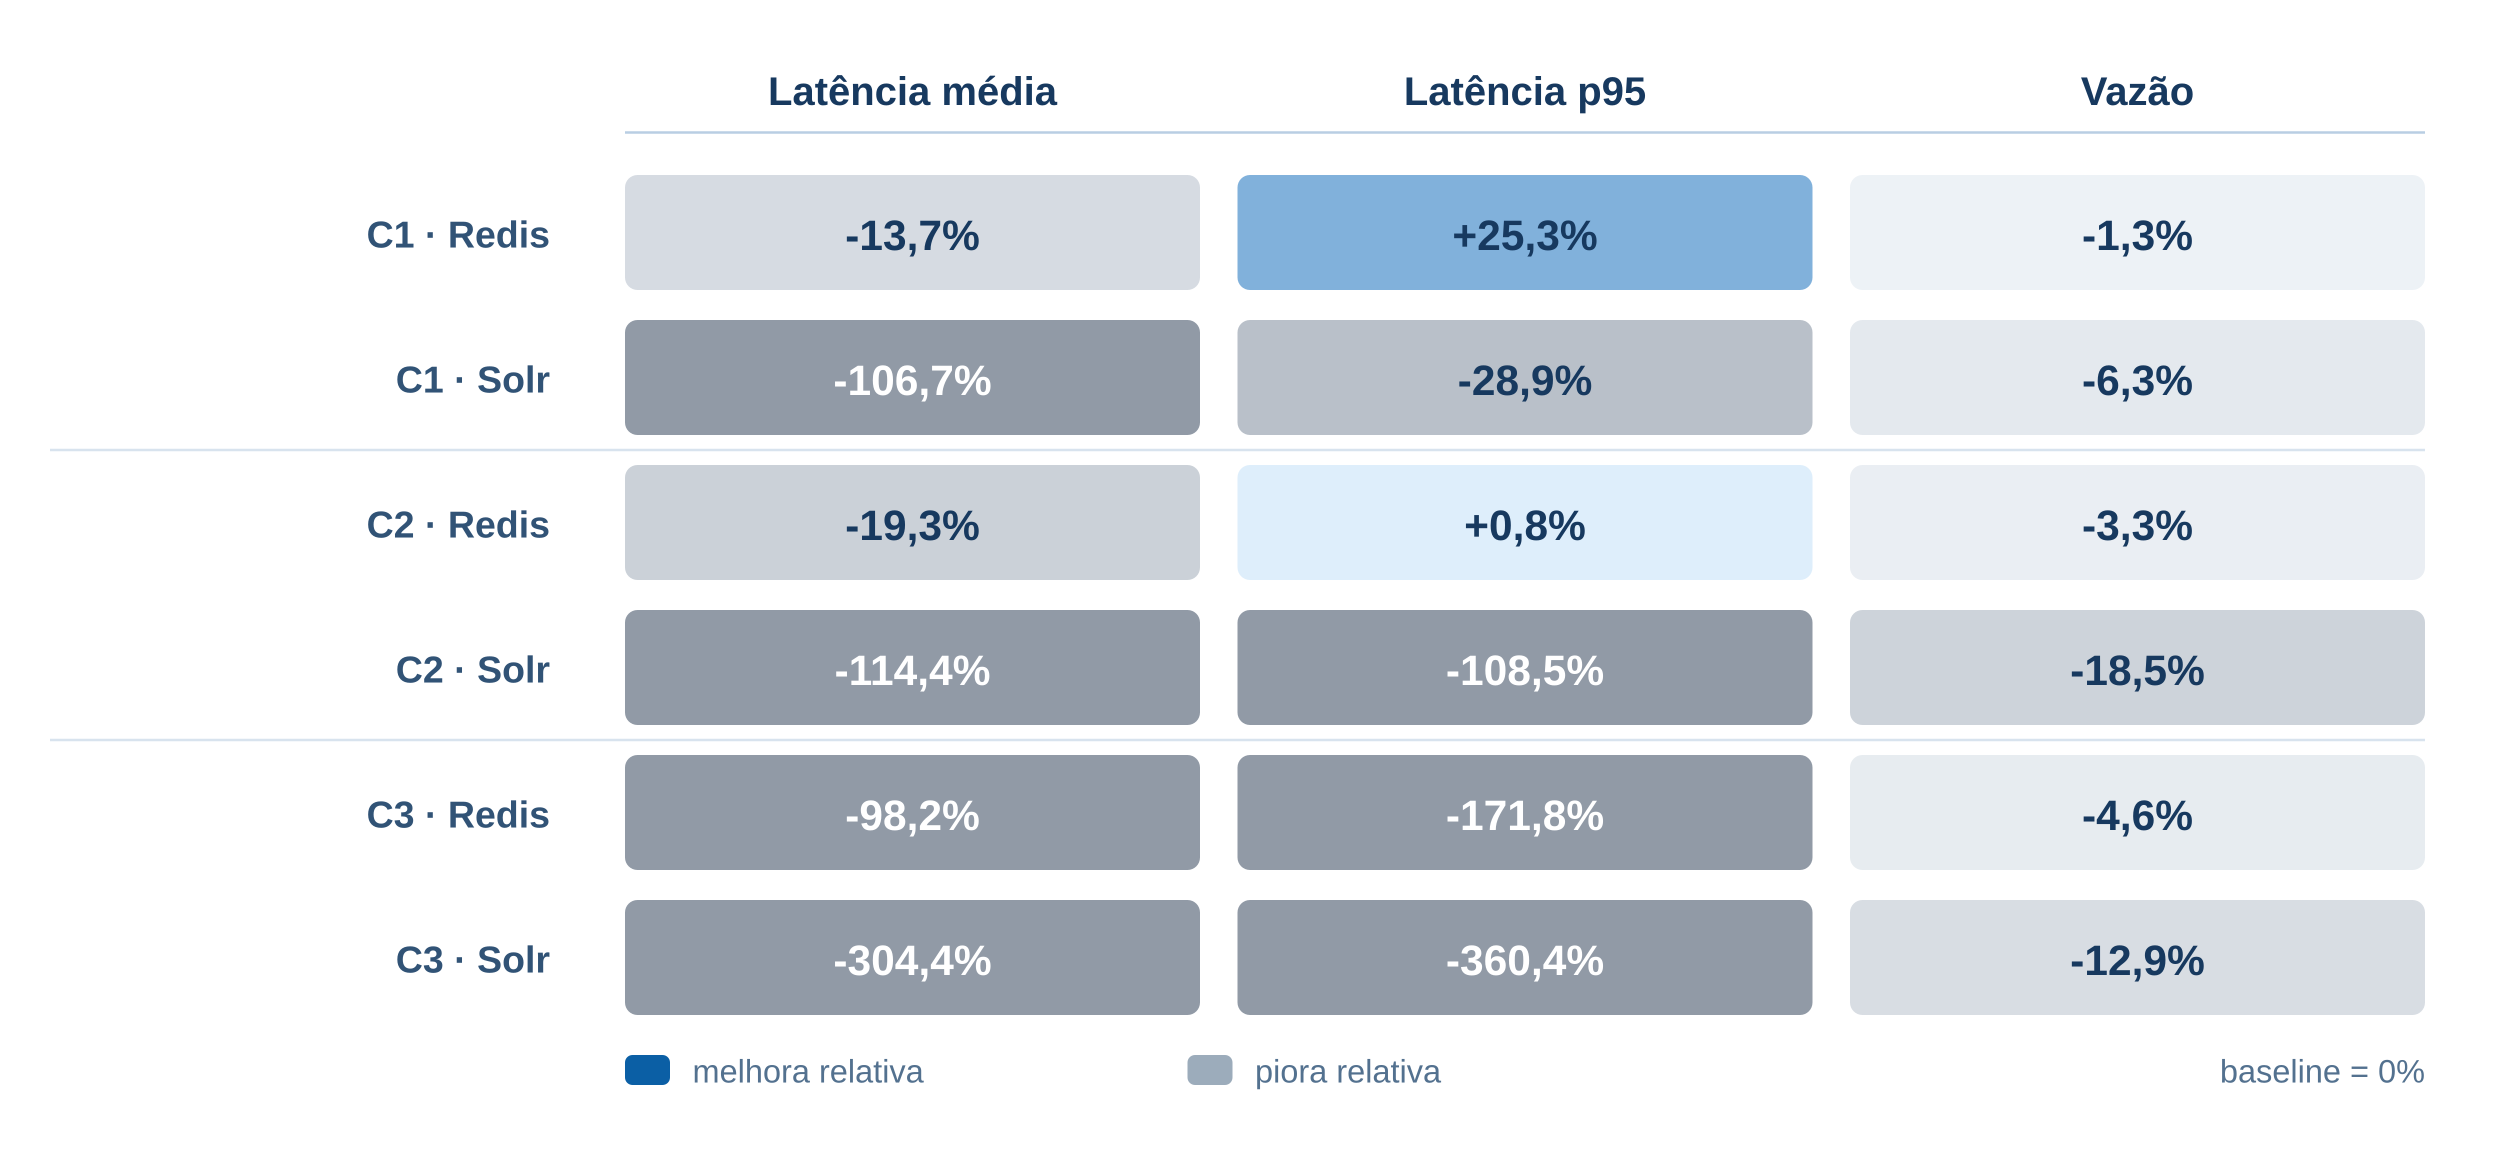
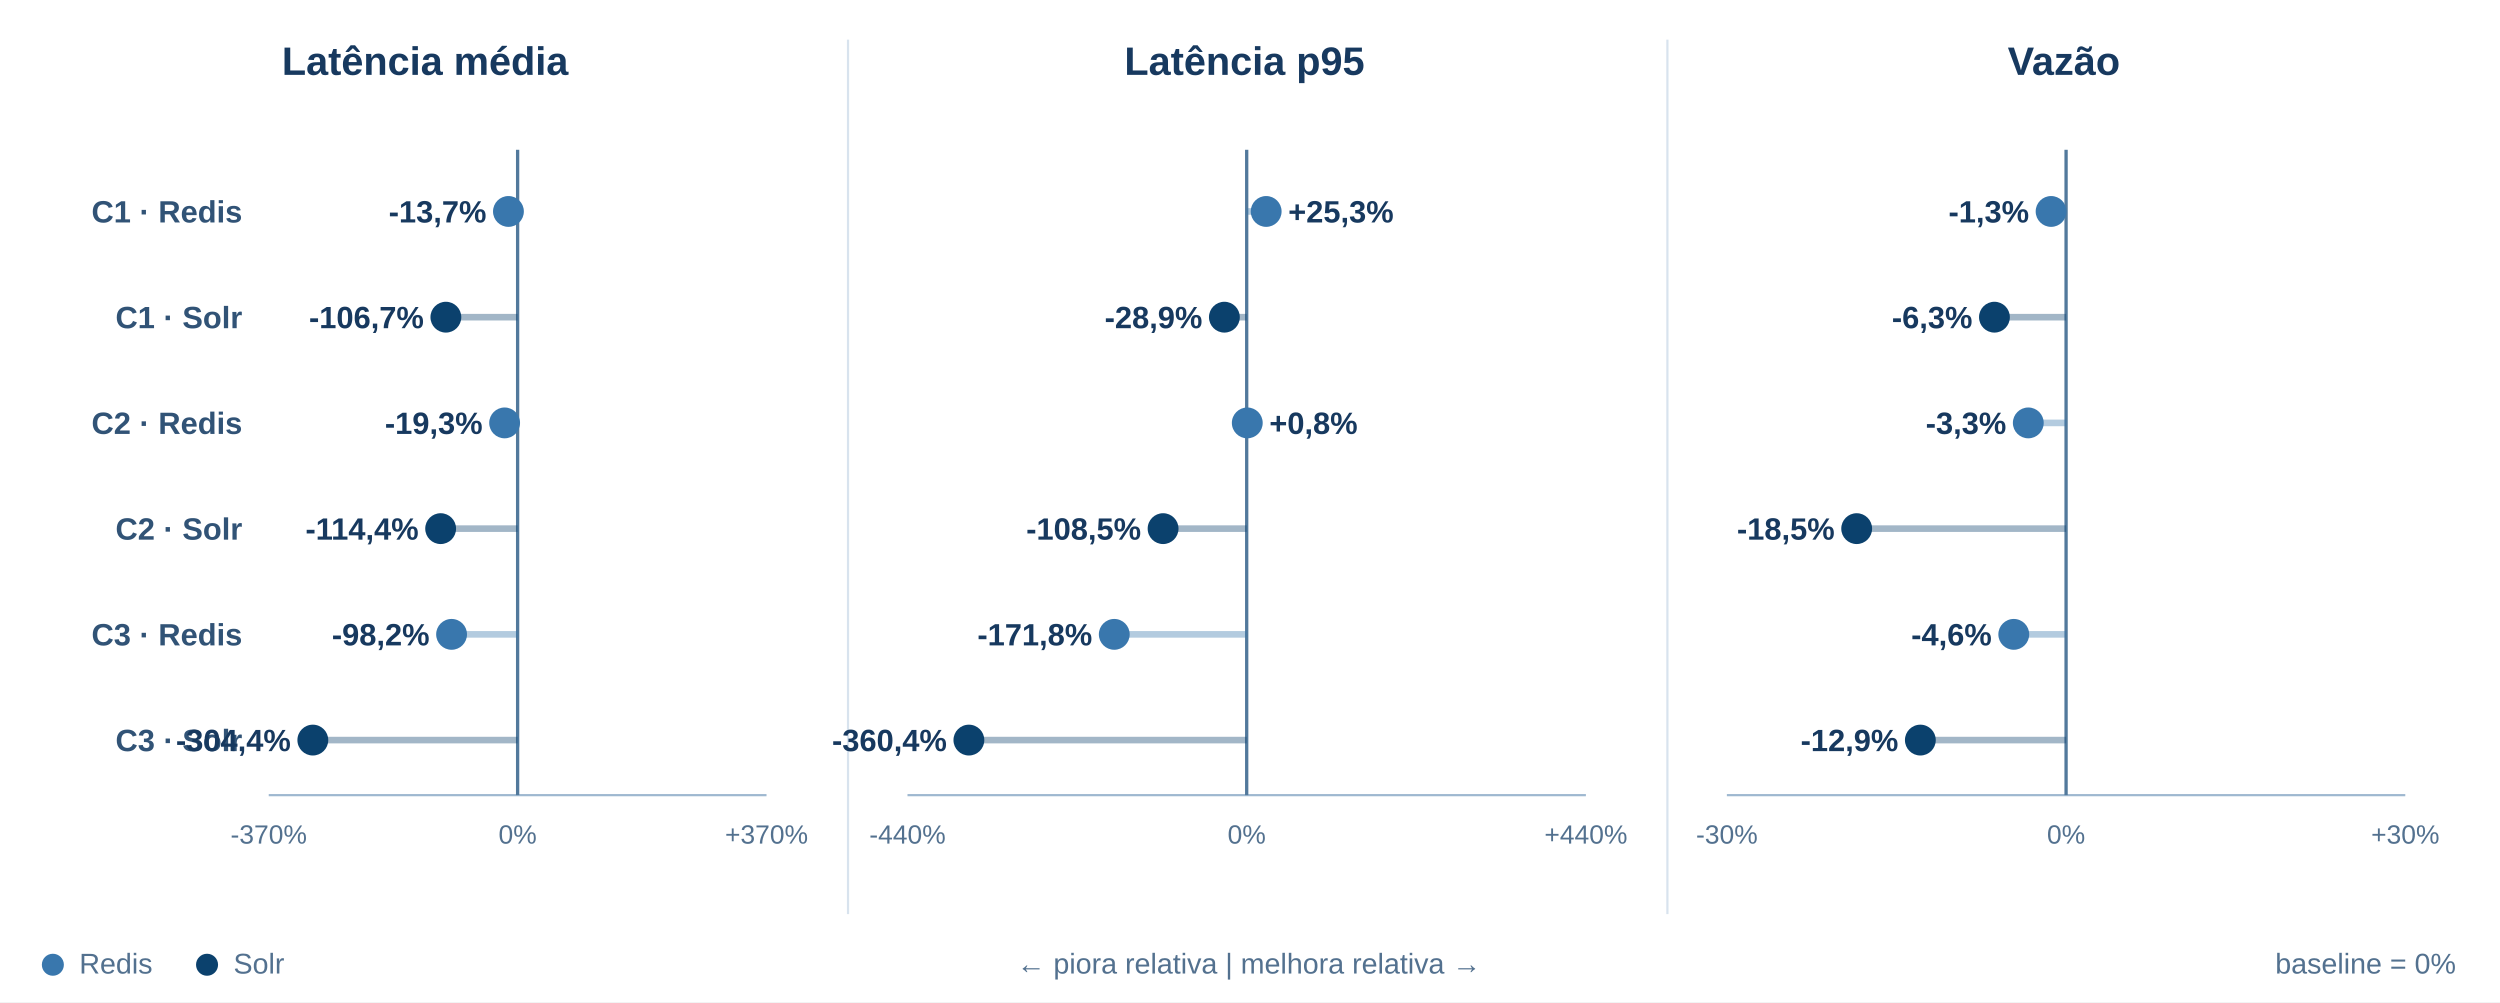
- <svg xmlns="http://www.w3.org/2000/svg" width="1000" height="460" viewBox="0 0 1000 460">
+ <svg xmlns="http://www.w3.org/2000/svg" width="1135" height="455" viewBox="0 0 1135 455">
  <style>
-     .column { font: 700 16px Arial, sans-serif; fill: #17395f; }
-     .row { font: 700 15px Arial, sans-serif; fill: #315376; }
-     .value { font: 700 17px Arial, sans-serif; }
+     .metric { font: 700 18px Arial, sans-serif; fill: #17395f; }
+     .row { font: 700 14px Arial, sans-serif; fill: #315376; }
+     .value { font: 700 14px Arial, sans-serif; fill: #17395f; }
+     .axis { font: 400 12px Arial, sans-serif; fill: #53718f; }
    .legend { font: 400 13px Arial, sans-serif; fill: #53718f; }
  </style>
-   <rect width="1000" height="460" fill="#ffffff" />
-   <line x1="250" y1="53" x2="970" y2="53" stroke="#b9cee3" stroke-width="1" />
-   <text x="365" y="42" text-anchor="middle" class="column">Latência média</text>
-   <text x="610" y="42" text-anchor="middle" class="column">Latência p95</text>
-   <text x="855" y="42" text-anchor="middle" class="column">Vazão</text>
-   <text x="220" y="99" text-anchor="end" class="row">C1 · Redis</text>
-   <text x="220" y="157" text-anchor="end" class="row">C1 · Solr</text>
-   <text x="220" y="215" text-anchor="end" class="row">C2 · Redis</text>
-   <text x="220" y="273" text-anchor="end" class="row">C2 · Solr</text>
-   <text x="220" y="331" text-anchor="end" class="row">C3 · Redis</text>
-   <text x="220" y="389" text-anchor="end" class="row">C3 · Solr</text>
-   <rect x="250" y="70" width="230" height="46" rx="5" fill="rgb(214, 219, 226)" />
-   <text x="365" y="100" text-anchor="middle" class="value" fill="#17395f">-13,7%</text>
-   <rect x="495" y="70" width="230" height="46" rx="5" fill="rgb(129, 177, 219)" />
-   <text x="610" y="100" text-anchor="middle" class="value" fill="#17395f">+25,3%</text>
-   <rect x="740" y="70" width="230" height="46" rx="5" fill="rgb(237, 242, 246)" />
-   <text x="855" y="100" text-anchor="middle" class="value" fill="#17395f">-1,3%</text>
-   <rect x="250" y="128" width="230" height="46" rx="5" fill="rgb(145, 154, 166)" />
-   <text x="365" y="158" text-anchor="middle" class="value" fill="#ffffff">-106,7%</text>
-   <rect x="495" y="128" width="230" height="46" rx="5" fill="rgb(185, 192, 201)" />
-   <text x="610" y="158" text-anchor="middle" class="value" fill="#17395f">-28,9%</text>
-   <rect x="740" y="128" width="230" height="46" rx="5" fill="rgb(228, 233, 238)" />
-   <text x="855" y="158" text-anchor="middle" class="value" fill="#17395f">-6,3%</text>
-   <rect x="250" y="186" width="230" height="46" rx="5" fill="rgb(203, 209, 216)" />
-   <text x="365" y="216" text-anchor="middle" class="value" fill="#17395f">-19,3%</text>
-   <rect x="495" y="186" width="230" height="46" rx="5" fill="rgb(222, 238, 251)" />
-   <text x="610" y="216" text-anchor="middle" class="value" fill="#17395f">+0,8%</text>
-   <rect x="740" y="186" width="230" height="46" rx="5" fill="rgb(234, 238, 243)" />
-   <text x="855" y="216" text-anchor="middle" class="value" fill="#17395f">-3,3%</text>
-   <rect x="250" y="244" width="230" height="46" rx="5" fill="rgb(145, 154, 166)" />
-   <text x="365" y="274" text-anchor="middle" class="value" fill="#ffffff">-114,4%</text>
-   <rect x="495" y="244" width="230" height="46" rx="5" fill="rgb(145, 154, 166)" />
-   <text x="610" y="274" text-anchor="middle" class="value" fill="#ffffff">-108,5%</text>
-   <rect x="740" y="244" width="230" height="46" rx="5" fill="rgb(205, 211, 218)" />
-   <text x="855" y="274" text-anchor="middle" class="value" fill="#17395f">-18,5%</text>
-   <rect x="250" y="302" width="230" height="46" rx="5" fill="rgb(145, 154, 166)" />
-   <text x="365" y="332" text-anchor="middle" class="value" fill="#ffffff">-98,2%</text>
-   <rect x="495" y="302" width="230" height="46" rx="5" fill="rgb(145, 154, 166)" />
-   <text x="610" y="332" text-anchor="middle" class="value" fill="#ffffff">-171,8%</text>
-   <rect x="740" y="302" width="230" height="46" rx="5" fill="rgb(231, 236, 240)" />
-   <text x="855" y="332" text-anchor="middle" class="value" fill="#17395f">-4,6%</text>
-   <rect x="250" y="360" width="230" height="46" rx="5" fill="rgb(145, 154, 166)" />
-   <text x="365" y="390" text-anchor="middle" class="value" fill="#ffffff">-304,4%</text>
-   <rect x="495" y="360" width="230" height="46" rx="5" fill="rgb(145, 154, 166)" />
-   <text x="610" y="390" text-anchor="middle" class="value" fill="#ffffff">-360,4%</text>
-   <rect x="740" y="360" width="230" height="46" rx="5" fill="rgb(216, 221, 227)" />
-   <text x="855" y="390" text-anchor="middle" class="value" fill="#17395f">-12,9%</text>
-   <line x1="20" y1="180" x2="970" y2="180" stroke="#d8e3ee" stroke-width="1" />
-   <line x1="20" y1="296" x2="970" y2="296" stroke="#d8e3ee" stroke-width="1" />
-   <rect x="250" y="422" width="18" height="12" rx="3" fill="#0b5fa5" />
-   <text x="277" y="433" class="legend">melhora relativa</text>
-   <rect x="475" y="422" width="18" height="12" rx="3" fill="#9cacbb" />
-   <text x="502" y="433" class="legend">piora relativa</text>
-   <text x="970" y="433" text-anchor="end" class="legend">baseline = 0%</text>
+   <rect width="1135" height="455" fill="#ffffff" />
+   <line x1="385" y1="18" x2="385" y2="415" stroke="#d8e3ee" stroke-width="1" />
+   <line x1="757" y1="18" x2="757" y2="415" stroke="#d8e3ee" stroke-width="1" />
+   <g>
+     <text x="193" y="34" text-anchor="middle" class="metric">Latência média</text>
+     <line x1="122" y1="361" x2="348" y2="361" stroke="#9eb8d0" stroke-width="1" />
+     <line x1="235" y1="68" x2="235" y2="361" stroke="#52799c" stroke-width="1.5" />
+     <text x="122" y="383" text-anchor="middle" class="axis">-370%</text>
+     <text x="235" y="383" text-anchor="middle" class="axis">0%</text>
+     <text x="348" y="383" text-anchor="middle" class="axis">+370%</text>
+     <text x="110" y="101" text-anchor="end" class="row">C1 · Redis</text>
+     <line x1="235" y1="96" x2="230.83" y2="96" stroke="#3977ad" stroke-opacity="0.38" stroke-width="3" />
+     <circle cx="230.83" cy="96" r="7" fill="#3977ad" />
+     <text x="220.83" y="101" text-anchor="end" class="value">-13,7%</text>
+     <text x="110" y="149" text-anchor="end" class="row">C1 · Solr</text>
+     <line x1="235" y1="144" x2="202.425" y2="144" stroke="#0b416d" stroke-opacity="0.38" stroke-width="3" />
+     <circle cx="202.425" cy="144" r="7" fill="#0b416d" />
+     <text x="192.425" y="149" text-anchor="end" class="value">-106,7%</text>
+     <text x="110" y="197" text-anchor="end" class="row">C2 · Redis</text>
+     <line x1="235" y1="192" x2="229.098" y2="192" stroke="#3977ad" stroke-opacity="0.38" stroke-width="3" />
+     <circle cx="229.098" cy="192" r="7" fill="#3977ad" />
+     <text x="219.098" y="197" text-anchor="end" class="value">-19,3%</text>
+     <text x="110" y="245" text-anchor="end" class="row">C2 · Solr</text>
+     <line x1="235" y1="240" x2="200.054" y2="240" stroke="#0b416d" stroke-opacity="0.38" stroke-width="3" />
+     <circle cx="200.054" cy="240" r="7" fill="#0b416d" />
+     <text x="190.054" y="245" text-anchor="end" class="value">-114,4%</text>
+     <text x="110" y="293" text-anchor="end" class="row">C3 · Redis</text>
+     <line x1="235" y1="288" x2="205.016" y2="288" stroke="#3977ad" stroke-opacity="0.38" stroke-width="3" />
+     <circle cx="205.016" cy="288" r="7" fill="#3977ad" />
+     <text x="195.016" y="293" text-anchor="end" class="value">-98,2%</text>
+     <text x="110" y="341" text-anchor="end" class="row">C3 · Solr</text>
+     <line x1="235" y1="336" x2="142.025" y2="336" stroke="#0b416d" stroke-opacity="0.38" stroke-width="3" />
+     <circle cx="142.025" cy="336" r="7" fill="#0b416d" />
+     <text x="132.025" y="341" text-anchor="end" class="value">-304,4%</text>
+   </g>
+   <g>
+     <text x="565" y="34" text-anchor="middle" class="metric">Latência p95</text>
+     <line x1="412" y1="361" x2="720" y2="361" stroke="#9eb8d0" stroke-width="1" />
+     <line x1="566" y1="68" x2="566" y2="361" stroke="#52799c" stroke-width="1.5" />
+     <text x="412" y="383" text-anchor="middle" class="axis">-440%</text>
+     <text x="566" y="383" text-anchor="middle" class="axis">0%</text>
+     <text x="720" y="383" text-anchor="middle" class="axis">+440%</text>
+     <line x1="566" y1="96" x2="574.84" y2="96" stroke="#3977ad" stroke-opacity="0.38" stroke-width="3" />
+     <circle cx="574.84" cy="96" r="7" fill="#3977ad" />
+     <text x="584.84" y="101" text-anchor="start" class="value">+25,3%</text>
+     <line x1="566" y1="144" x2="555.871" y2="144" stroke="#0b416d" stroke-opacity="0.38" stroke-width="3" />
+     <circle cx="555.871" cy="144" r="7" fill="#0b416d" />
+     <text x="545.871" y="149" text-anchor="end" class="value">-28,9%</text>
+     <line x1="566" y1="192" x2="566.265" y2="192" stroke="#3977ad" stroke-opacity="0.38" stroke-width="3" />
+     <circle cx="566.265" cy="192" r="7" fill="#3977ad" />
+     <text x="576.265" y="197" text-anchor="start" class="value">+0,8%</text>
+     <line x1="566" y1="240" x2="528.042" y2="240" stroke="#0b416d" stroke-opacity="0.38" stroke-width="3" />
+     <circle cx="528.042" cy="240" r="7" fill="#0b416d" />
+     <text x="518.042" y="245" text-anchor="end" class="value">-108,5%</text>
+     <line x1="566" y1="288" x2="505.877" y2="288" stroke="#3977ad" stroke-opacity="0.38" stroke-width="3" />
+     <circle cx="505.877" cy="288" r="7" fill="#3977ad" />
+     <text x="495.877" y="293" text-anchor="end" class="value">-171,8%</text>
+     <line x1="566" y1="336" x2="439.874" y2="336" stroke="#0b416d" stroke-opacity="0.38" stroke-width="3" />
+     <circle cx="439.874" cy="336" r="7" fill="#0b416d" />
+     <text x="429.874" y="341" text-anchor="end" class="value">-360,4%</text>
+   </g>
+   <g>
+     <text x="937" y="34" text-anchor="middle" class="metric">Vazão</text>
+     <line x1="784" y1="361" x2="1092" y2="361" stroke="#9eb8d0" stroke-width="1" />
+     <line x1="938" y1="68" x2="938" y2="361" stroke="#52799c" stroke-width="1.5" />
+     <text x="784" y="383" text-anchor="middle" class="axis">-30%</text>
+     <text x="938" y="383" text-anchor="middle" class="axis">0%</text>
+     <text x="1092" y="383" text-anchor="middle" class="axis">+30%</text>
+     <line x1="938" y1="96" x2="931.199" y2="96" stroke="#3977ad" stroke-opacity="0.38" stroke-width="3" />
+     <circle cx="931.199" cy="96" r="7" fill="#3977ad" />
+     <text x="921.199" y="101" text-anchor="end" class="value">-1,3%</text>
+     <line x1="938" y1="144" x2="905.475" y2="144" stroke="#0b416d" stroke-opacity="0.38" stroke-width="3" />
+     <circle cx="905.475" cy="144" r="7" fill="#0b416d" />
+     <text x="895.475" y="149" text-anchor="end" class="value">-6,3%</text>
+     <line x1="938" y1="192" x2="920.847" y2="192" stroke="#3977ad" stroke-opacity="0.38" stroke-width="3" />
+     <circle cx="920.847" cy="192" r="7" fill="#3977ad" />
+     <text x="910.847" y="197" text-anchor="end" class="value">-3,3%</text>
+     <line x1="938" y1="240" x2="842.934" y2="240" stroke="#0b416d" stroke-opacity="0.38" stroke-width="3" />
+     <circle cx="842.934" cy="240" r="7" fill="#0b416d" />
+     <text x="832.934" y="245" text-anchor="end" class="value">-18,5%</text>
+     <line x1="938" y1="288" x2="914.253" y2="288" stroke="#3977ad" stroke-opacity="0.38" stroke-width="3" />
+     <circle cx="914.253" cy="288" r="7" fill="#3977ad" />
+     <text x="904.253" y="293" text-anchor="end" class="value">-4,6%</text>
+     <line x1="938" y1="336" x2="871.841" y2="336" stroke="#0b416d" stroke-opacity="0.38" stroke-width="3" />
+     <circle cx="871.841" cy="336" r="7" fill="#0b416d" />
+     <text x="861.841" y="341" text-anchor="end" class="value">-12,9%</text>
+   </g>
+   <circle cx="24" cy="438" r="5" fill="#3977ad" />
+   <text x="36" y="442" class="legend">Redis</text>
+   <circle cx="94" cy="438" r="5" fill="#0b416d" />
+   <text x="106" y="442" class="legend">Solr</text>
+   <text x="567" y="442" text-anchor="middle" class="legend">← piora relativa | melhora relativa →</text>
+   <text x="1115" y="442" text-anchor="end" class="legend">baseline = 0%</text>
</svg>
